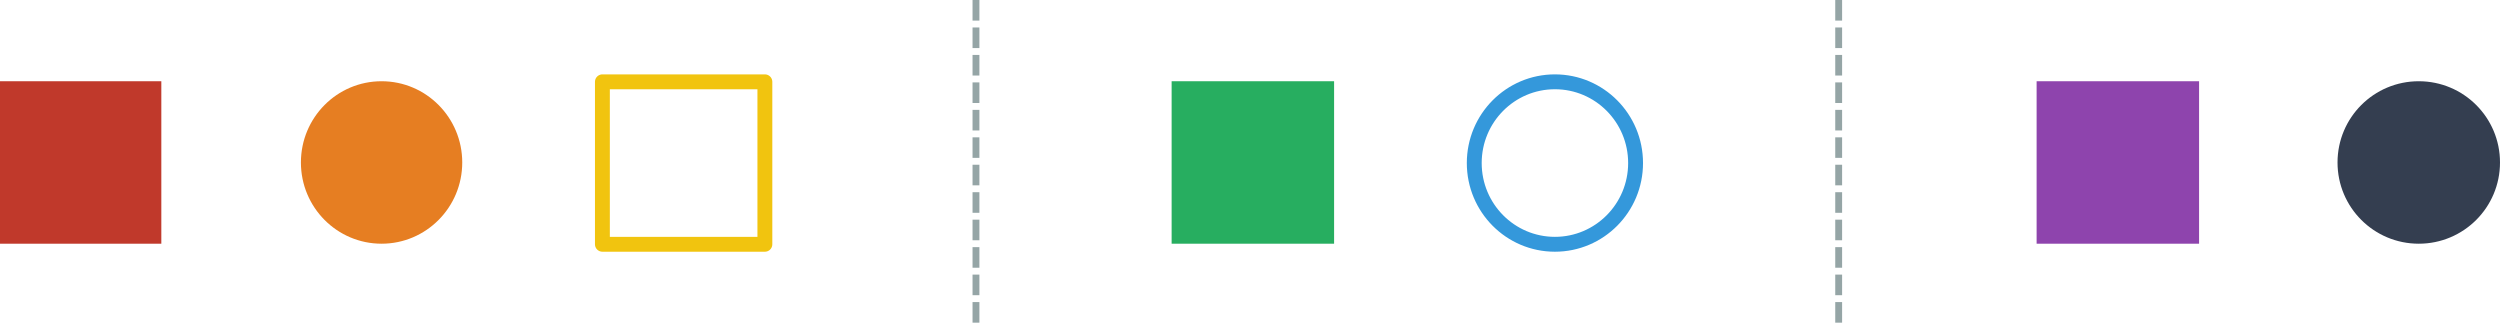
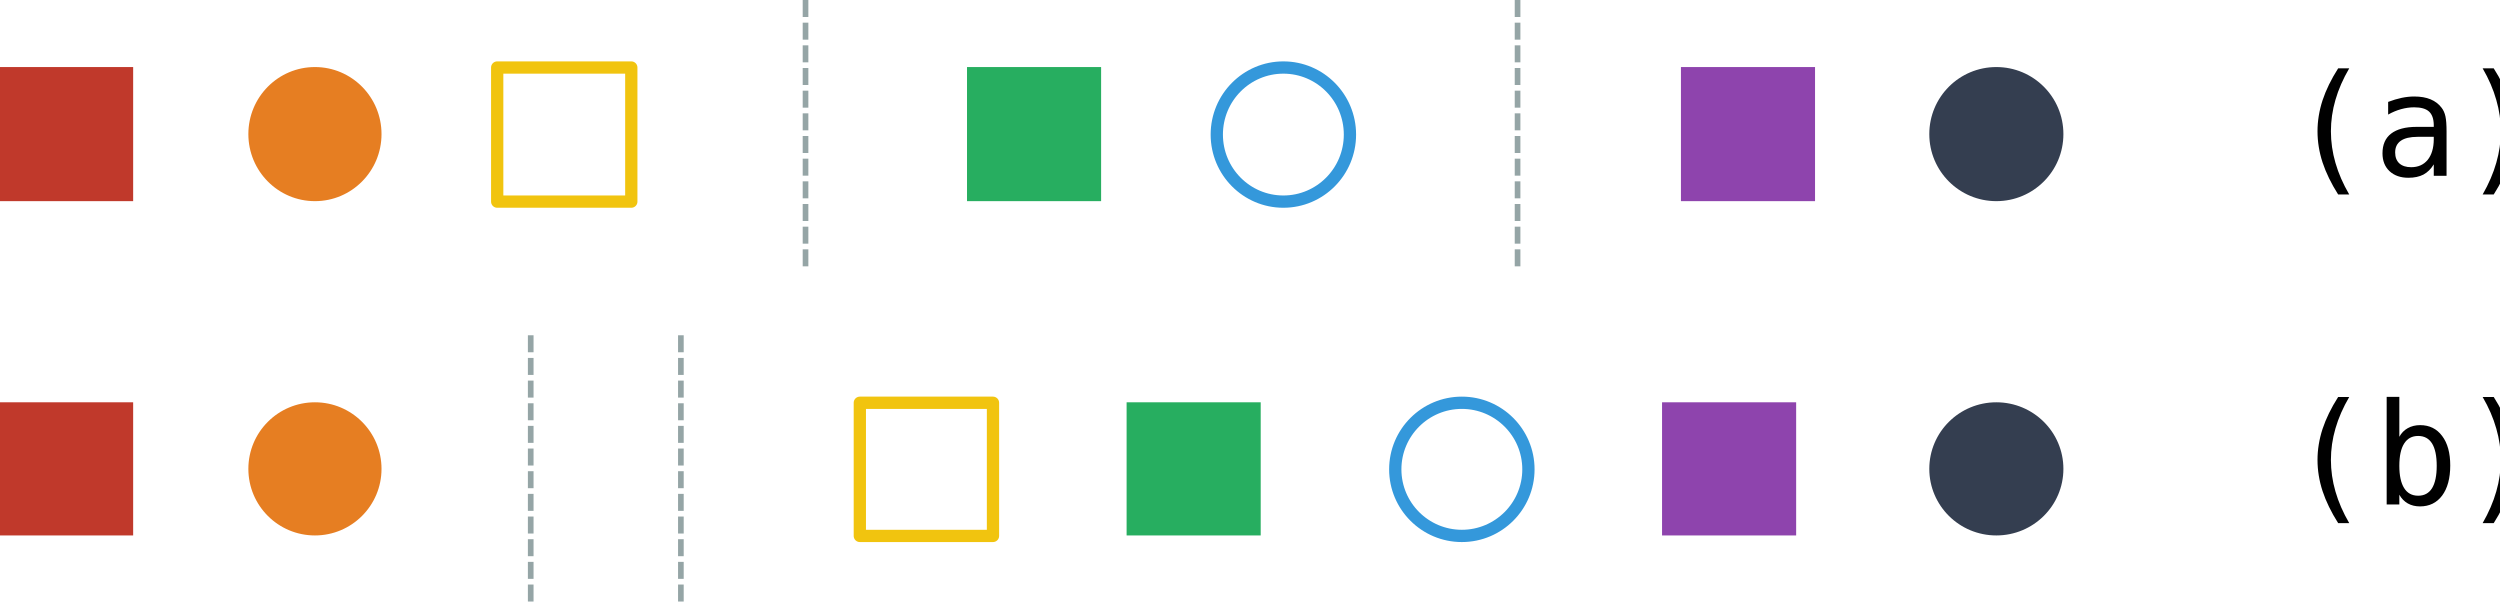
- <svg xmlns="http://www.w3.org/2000/svg" version="1.1" id="svg708" xml:space="preserve" width="349.6" height="45.36" viewBox="0 0 349.6 45.36">
-   <defs id="defs712">
-     <clipPath clipPathUnits="userSpaceOnUse" id="clipPath722">
-       <path d="M 0,1.2207e-4 H 720 V 540 H 0 Z" clip-rule="evenodd" id="path720" />
+ <svg xmlns="http://www.w3.org/2000/svg" version="1.1" id="svg31" xml:space="preserve" width="423.573" height="102.16" viewBox="0 0 423.573 102.16">
+   <defs id="defs35">
+     <clipPath clipPathUnits="userSpaceOnUse" id="clipPath45">
+       <path d="M 0,1.2207e-4 H 720 V 540 H 0 Z" clip-rule="evenodd" id="path43" />
    </clipPath>
-     <clipPath clipPathUnits="userSpaceOnUse" id="clipPath732">
-       <path d="M 1.0729e-5,0 H 720 V 540 H 1.0729e-5 Z" clip-rule="evenodd" id="path730" />
+     <clipPath clipPathUnits="userSpaceOnUse" id="clipPath55">
+       <path d="M 1.0729e-5,0 H 720 V 540 H 1.0729e-5 Z" clip-rule="evenodd" id="path53" />
    </clipPath>
-     <clipPath clipPathUnits="userSpaceOnUse" id="clipPath772">
-       <path d="M 1.0729e-5,0 H 720 V 540 H 1.0729e-5 Z" clip-rule="evenodd" id="path770" />
+     <clipPath clipPathUnits="userSpaceOnUse" id="clipPath91">
+       <path d="M 1.0729e-5,0 H 720 V 540 H 1.0729e-5 Z" clip-rule="evenodd" id="path89" />
    </clipPath>
-     <clipPath clipPathUnits="userSpaceOnUse" id="clipPath784">
-       <path d="M 1.0729e-5,0 H 720 V 540 H 1.0729e-5 Z" clip-rule="evenodd" id="path782" />
+     <clipPath clipPathUnits="userSpaceOnUse" id="clipPath103">
+       <path d="M 1.0729e-5,0 H 720 V 540 H 1.0729e-5 Z" clip-rule="evenodd" id="path101" />
    </clipPath>
-     <clipPath clipPathUnits="userSpaceOnUse" id="clipPath796">
-       <path d="M 1.0729e-5,0 H 720 V 540 H 1.0729e-5 Z" clip-rule="evenodd" id="path794" />
+     <clipPath clipPathUnits="userSpaceOnUse" id="clipPath115">
+       <path d="M 1.0729e-5,0 H 720 V 540 H 1.0729e-5 Z" clip-rule="evenodd" id="path113" />
    </clipPath>
-     <clipPath clipPathUnits="userSpaceOnUse" id="clipPath808">
-       <path d="M 1.0729e-5,0 H 720 V 540 H 1.0729e-5 Z" clip-rule="evenodd" id="path806" />
+     <clipPath clipPathUnits="userSpaceOnUse" id="clipPath127">
+       <path d="M 1.0729e-5,0 H 720 V 540 H 1.0729e-5 Z" clip-rule="evenodd" id="path125" />
    </clipPath>
-     <clipPath clipPathUnits="userSpaceOnUse" id="clipPath820">
-       <path d="M 1.0729e-5,0 H 720 V 540 H 1.0729e-5 Z" clip-rule="evenodd" id="path818" />
+     <clipPath clipPathUnits="userSpaceOnUse" id="clipPath139">
+       <path d="M 1.0729e-5,0 H 720 V 540 H 1.0729e-5 Z" clip-rule="evenodd" id="path137" />
    </clipPath>
-     <clipPath clipPathUnits="userSpaceOnUse" id="clipPath832">
-       <path d="M 1.0729e-5,0 H 720 V 540 H 1.0729e-5 Z" clip-rule="evenodd" id="path830" />
+     <clipPath clipPathUnits="userSpaceOnUse" id="clipPath151">
+       <path d="M 1.0729e-5,0 H 720 V 540 H 1.0729e-5 Z" clip-rule="evenodd" id="path149" />
    </clipPath>
-     <clipPath clipPathUnits="userSpaceOnUse" id="clipPath844">
-       <path d="M 1.0729e-5,0 H 720 V 540 H 1.0729e-5 Z" clip-rule="evenodd" id="path842" />
+     <clipPath clipPathUnits="userSpaceOnUse" id="clipPath163">
+       <path d="M 1.0729e-5,0 H 720 V 540 H 1.0729e-5 Z" clip-rule="evenodd" id="path161" />
    </clipPath>
-     <clipPath clipPathUnits="userSpaceOnUse" id="clipPath856">
-       <path d="M 1.0729e-5,0 H 720 V 540 H 1.0729e-5 Z" clip-rule="evenodd" id="path854" />
+     <clipPath clipPathUnits="userSpaceOnUse" id="clipPath175">
+       <path d="M 1.0729e-5,0 H 720 V 540 H 1.0729e-5 Z" clip-rule="evenodd" id="path173" />
    </clipPath>
-     <clipPath clipPathUnits="userSpaceOnUse" id="clipPath868">
-       <path d="M 1.0729e-5,0 H 720 V 540 H 1.0729e-5 Z" clip-rule="evenodd" id="path866" />
+     <clipPath clipPathUnits="userSpaceOnUse" id="clipPath187">
+       <path d="M 1.0729e-5,0 H 720 V 540 H 1.0729e-5 Z" clip-rule="evenodd" id="path185" />
    </clipPath>
-     <clipPath clipPathUnits="userSpaceOnUse" id="clipPath914">
-       <path d="M 1.0729e-5,0 H 720 V 540 H 1.0729e-5 Z" clip-rule="evenodd" id="path912" />
+     <clipPath clipPathUnits="userSpaceOnUse" id="clipPath233">
+       <path d="M 1.0729e-5,0 H 720 V 540 H 1.0729e-5 Z" clip-rule="evenodd" id="path231" />
+     </clipPath>
+     <clipPath clipPathUnits="userSpaceOnUse" id="clipPath245">
+       <path d="M 1.0729e-5,0 H 720 V 540 H 1.0729e-5 Z" clip-rule="evenodd" id="path243" />
+     </clipPath>
+     <clipPath clipPathUnits="userSpaceOnUse" id="clipPath279">
+       <path d="M 1.0729e-5,0 H 720 V 540 H 1.0729e-5 Z" clip-rule="evenodd" id="path277" />
+     </clipPath>
+     <clipPath clipPathUnits="userSpaceOnUse" id="clipPath291">
+       <path d="M 1.0729e-5,0 H 720 V 540 H 1.0729e-5 Z" clip-rule="evenodd" id="path289" />
+     </clipPath>
+     <clipPath clipPathUnits="userSpaceOnUse" id="clipPath303">
+       <path d="M 1.0729e-5,0 H 720 V 540 H 1.0729e-5 Z" clip-rule="evenodd" id="path301" />
+     </clipPath>
+     <clipPath clipPathUnits="userSpaceOnUse" id="clipPath315">
+       <path d="M 1.0729e-5,0 H 720 V 540 H 1.0729e-5 Z" clip-rule="evenodd" id="path313" />
+     </clipPath>
+     <clipPath clipPathUnits="userSpaceOnUse" id="clipPath353">
+       <path d="M 1.0729e-5,0 H 720 V 540 H 1.0729e-5 Z" clip-rule="evenodd" id="path351" />
+     </clipPath>
+     <clipPath clipPathUnits="userSpaceOnUse" id="clipPath365">
+       <path d="M 1.0729e-5,0 H 720 V 540 H 1.0729e-5 Z" clip-rule="evenodd" id="path363" />
+     </clipPath>
+     <clipPath clipPathUnits="userSpaceOnUse" id="clipPath377">
+       <path d="M 1.0729e-5,0 H 720 V 540 H 1.0729e-5 Z" clip-rule="evenodd" id="path375" />
+     </clipPath>
+     <clipPath clipPathUnits="userSpaceOnUse" id="clipPath389">
+       <path d="M 1.0729e-5,0 H 720 V 540 H 1.0729e-5 Z" clip-rule="evenodd" id="path387" />
+     </clipPath>
+     <clipPath clipPathUnits="userSpaceOnUse" id="clipPath401">
+       <path d="M 1.0729e-5,0 H 720 V 540 H 1.0729e-5 Z" clip-rule="evenodd" id="path399" />
+     </clipPath>
+     <clipPath clipPathUnits="userSpaceOnUse" id="clipPath413">
+       <path d="M 1.0729e-5,0 H 720 V 540 H 1.0729e-5 Z" clip-rule="evenodd" id="path411" />
+     </clipPath>
+     <clipPath clipPathUnits="userSpaceOnUse" id="clipPath425">
+       <path d="M 1.0729e-5,0 H 720 V 540 H 1.0729e-5 Z" clip-rule="evenodd" id="path423" />
+     </clipPath>
+     <clipPath clipPathUnits="userSpaceOnUse" id="clipPath505">
+       <path d="M 1.0729e-5,0 H 720 V 540 H 1.0729e-5 Z" clip-rule="evenodd" id="path503" />
+     </clipPath>
+     <clipPath clipPathUnits="userSpaceOnUse" id="clipPath517">
+       <path d="M 1.0729e-5,0 H 720 V 540 H 1.0729e-5 Z" clip-rule="evenodd" id="path515" />
+     </clipPath>
+     <clipPath clipPathUnits="userSpaceOnUse" id="clipPath529">
+       <path d="M 1.0729e-5,0 H 720 V 540 H 1.0729e-5 Z" clip-rule="evenodd" id="path527" />
+     </clipPath>
+     <clipPath clipPathUnits="userSpaceOnUse" id="clipPath541">
+       <path d="M 1.0729e-5,0 H 720 V 540 H 1.0729e-5 Z" clip-rule="evenodd" id="path539" />
+     </clipPath>
+     <clipPath clipPathUnits="userSpaceOnUse" id="clipPath553">
+       <path d="M 1.0729e-5,0 H 720 V 540 H 1.0729e-5 Z" clip-rule="evenodd" id="path551" />
    </clipPath>
  </defs>
-   <g id="g714" transform="matrix(1.333333,0,0,-1.333333,-198.4,605.76)">
-     <path d="m 148.8,428.76 h 16.92 V 445.8 H 148.8 Z" style="fill:#c0392b;fill-opacity:1;fill-rule:evenodd;stroke:none" id="path874" />
-     <path d="m 271.68,428.76 h 17.04 v 17.04 h -17.04 z" style="fill:#27ae60;fill-opacity:1;fill-rule:evenodd;stroke:none" id="path876" />
-     <path d="m 362.4,428.76 h 17.04 V 445.8 H 362.4 Z" style="fill:#8e44ad;fill-opacity:1;fill-rule:evenodd;stroke:none" id="path878" />
-     <path d="m 211.98,428.7 h 17.04 v 17.04 h -17.04 z" style="fill:none;stroke:#f1c40f;stroke-width:1.56;stroke-linecap:butt;stroke-linejoin:round;stroke-miterlimit:10;stroke-dasharray:none;stroke-opacity:1" id="path880" />
-     <path d="m 303.42,437.22 c 0,4.71 3.79,8.52 8.46,8.52 4.67,0 8.46,-3.81 8.46,-8.52 0,-4.71 -3.79,-8.52 -8.46,-8.52 -4.67,0 -8.46,3.81 -8.46,8.52 z" style="fill:none;stroke:#3498db;stroke-width:1.56;stroke-linecap:butt;stroke-linejoin:round;stroke-miterlimit:10;stroke-dasharray:none;stroke-opacity:1" id="path882" />
-     <path d="m 393.96,437.28 c 0,4.71 3.81,8.52 8.52,8.52 4.71,0 8.52,-3.81 8.52,-8.52 0,-4.71 -3.81,-8.52 -8.52,-8.52 -4.71,0 -8.52,3.81 -8.52,8.52 z" style="fill:#343e50;fill-opacity:1;fill-rule:evenodd;stroke:none" id="path884" />
-     <path d="m 180.36,437.28 c 0,4.71 3.79,8.52 8.46,8.52 4.67,0 8.46,-3.81 8.46,-8.52 0,-4.71 -3.79,-8.52 -8.46,-8.52 -4.67,0 -8.46,3.81 -8.46,8.52 z" style="fill:#e67e22;fill-opacity:1;fill-rule:evenodd;stroke:none" id="path886" />
-     <g id="g888">
-       <path d="M 251.16,454.32 V 420.3" style="fill:none;stroke:#95a5a6;stroke-width:0.72;stroke-linecap:butt;stroke-linejoin:round;stroke-miterlimit:10;stroke-dasharray:2.16, 0.72;stroke-dashoffset:0;stroke-opacity:1" id="path890" />
+   <g id="g37" transform="matrix(1.333333,0,0,-1.333333,-198.4,605.76)">
+     <path d="m 148.8,428.76 h 16.92 V 445.8 H 148.8 Z" style="fill:#c0392b;fill-opacity:1;fill-rule:evenodd;stroke:none" id="path193" />
+     <path d="m 271.68,428.76 h 17.04 v 17.04 h -17.04 z" style="fill:#27ae60;fill-opacity:1;fill-rule:evenodd;stroke:none" id="path195" />
+     <path d="m 362.4,428.76 h 17.04 V 445.8 H 362.4 Z" style="fill:#8e44ad;fill-opacity:1;fill-rule:evenodd;stroke:none" id="path197" />
+     <path d="m 211.98,428.7 h 17.04 v 17.04 h -17.04 z" style="fill:none;stroke:#f1c40f;stroke-width:1.56;stroke-linecap:butt;stroke-linejoin:round;stroke-miterlimit:10;stroke-dasharray:none;stroke-opacity:1" id="path199" />
+     <path d="m 303.42,437.22 c 0,4.71 3.79,8.52 8.46,8.52 4.67,0 8.46,-3.81 8.46,-8.52 0,-4.71 -3.79,-8.52 -8.46,-8.52 -4.67,0 -8.46,3.81 -8.46,8.52 z" style="fill:none;stroke:#3498db;stroke-width:1.56;stroke-linecap:butt;stroke-linejoin:round;stroke-miterlimit:10;stroke-dasharray:none;stroke-opacity:1" id="path201" />
+     <path d="m 393.96,437.28 c 0,4.71 3.81,8.52 8.52,8.52 4.71,0 8.52,-3.81 8.52,-8.52 0,-4.71 -3.81,-8.52 -8.52,-8.52 -4.71,0 -8.52,3.81 -8.52,8.52 z" style="fill:#343e50;fill-opacity:1;fill-rule:evenodd;stroke:none" id="path203" />
+     <path d="m 180.36,437.28 c 0,4.71 3.79,8.52 8.46,8.52 4.67,0 8.46,-3.81 8.46,-8.52 0,-4.71 -3.79,-8.52 -8.46,-8.52 -4.67,0 -8.46,3.81 -8.46,8.52 z" style="fill:#e67e22;fill-opacity:1;fill-rule:evenodd;stroke:none" id="path205" />
+     <g id="g207">
+       <path d="M 251.16,454.32 V 420.3" style="fill:none;stroke:#95a5a6;stroke-width:0.72;stroke-linecap:butt;stroke-linejoin:round;stroke-miterlimit:10;stroke-dasharray:2.16, 0.72;stroke-dashoffset:0;stroke-opacity:1" id="path209" />
    </g>
-     <g id="g892">
-       <path d="M 341.64,454.32 V 420.3" style="fill:none;stroke:#95a5a6;stroke-width:0.72;stroke-linecap:butt;stroke-linejoin:round;stroke-miterlimit:10;stroke-dasharray:2.16, 0.72;stroke-dashoffset:0;stroke-opacity:1" id="path894" />
+     <g id="g211">
+       <path d="M 341.64,454.32 V 420.3" style="fill:none;stroke:#95a5a6;stroke-width:0.72;stroke-linecap:butt;stroke-linejoin:round;stroke-miterlimit:10;stroke-dasharray:2.16, 0.72;stroke-dashoffset:0;stroke-opacity:1" id="path213" />
+     </g>
+     <path d="m 148.8,386.28 h 16.92 V 403.2 H 148.8 Z" style="fill:#c0392b;fill-opacity:1;fill-rule:evenodd;stroke:none" id="path431" />
+     <path d="M 291.96,386.28 H 309 v 16.92 h -17.04 z" style="fill:#27ae60;fill-opacity:1;fill-rule:evenodd;stroke:none" id="path433" />
+     <path d="m 360,386.28 h 17.04 V 403.2 H 360 Z" style="fill:#8e44ad;fill-opacity:1;fill-rule:evenodd;stroke:none" id="path435" />
+     <path d="m 258.06,386.22 h 16.92 v 16.92 h -16.92 z" style="fill:none;stroke:#f1c40f;stroke-width:1.56;stroke-linecap:butt;stroke-linejoin:round;stroke-miterlimit:10;stroke-dasharray:none;stroke-opacity:1" id="path437" />
+     <path d="m 326.1,394.68 c 0,4.67 3.79,8.46 8.46,8.46 4.67,0 8.46,-3.79 8.46,-8.46 0,-4.67 -3.79,-8.46 -8.46,-8.46 -4.67,0 -8.46,3.79 -8.46,8.46 z" style="fill:none;stroke:#3498db;stroke-width:1.56;stroke-linecap:butt;stroke-linejoin:round;stroke-miterlimit:10;stroke-dasharray:none;stroke-opacity:1" id="path439" />
+     <path d="m 393.96,394.74 c 0,4.67 3.81,8.46 8.52,8.46 4.71,0 8.52,-3.79 8.52,-8.46 0,-4.67 -3.81,-8.46 -8.52,-8.46 -4.71,0 -8.52,3.79 -8.52,8.46 z" style="fill:#343e50;fill-opacity:1;fill-rule:evenodd;stroke:none" id="path441" />
+     <path d="m 180.36,394.74 c 0,4.67 3.79,8.46 8.46,8.46 4.67,0 8.46,-3.79 8.46,-8.46 0,-4.67 -3.79,-8.46 -8.46,-8.46 -4.67,0 -8.46,3.79 -8.46,8.46 z" style="fill:#e67e22;fill-opacity:1;fill-rule:evenodd;stroke:none" id="path443" />
+     <g id="g445">
+       <path d="M 216.24,411.72 V 377.7" style="fill:none;stroke:#95a5a6;stroke-width:0.72;stroke-linecap:butt;stroke-linejoin:round;stroke-miterlimit:10;stroke-dasharray:2.16, 0.72;stroke-dashoffset:0;stroke-opacity:1" id="path447" />
+     </g>
+     <g id="g449">
+       <path d="M 235.32,411.72 V 377.7" style="fill:none;stroke:#95a5a6;stroke-width:0.72;stroke-linecap:butt;stroke-linejoin:round;stroke-miterlimit:10;stroke-dasharray:2.16, 0.72;stroke-dashoffset:0;stroke-opacity:1" id="path451" />
+     </g>
+     <g id="g499">
+       <g id="g501" clip-path="url(#clipPath505)">
+         <text transform="matrix(1,0,0,-1,439.54,431.98)" style="font-variant:normal;font-weight:normal;font-size:18px;font-family:Consolas;-inkscape-font-specification:Consolas;writing-mode:lr-tb;fill:#000000;fill-opacity:1;fill-rule:nonzero;stroke:none" id="text509">
+           <tspan x="0 9.84 19.68" y="0" id="tspan507">(a)</tspan>
+         </text>
+       </g>
+     </g>
+     <g id="g511">
+       <g id="g513" clip-path="url(#clipPath517)">
+         <text transform="matrix(1,0,0,-1,439.54,390.22)" style="font-variant:normal;font-weight:normal;font-size:18px;font-family:Consolas;-inkscape-font-specification:Consolas;writing-mode:lr-tb;fill:#000000;fill-opacity:1;fill-rule:nonzero;stroke:none" id="text521">
+           <tspan x="0 9.84 19.68" y="0" id="tspan519">(b)</tspan>
+         </text>
+       </g>
    </g>
  </g>
</svg>
